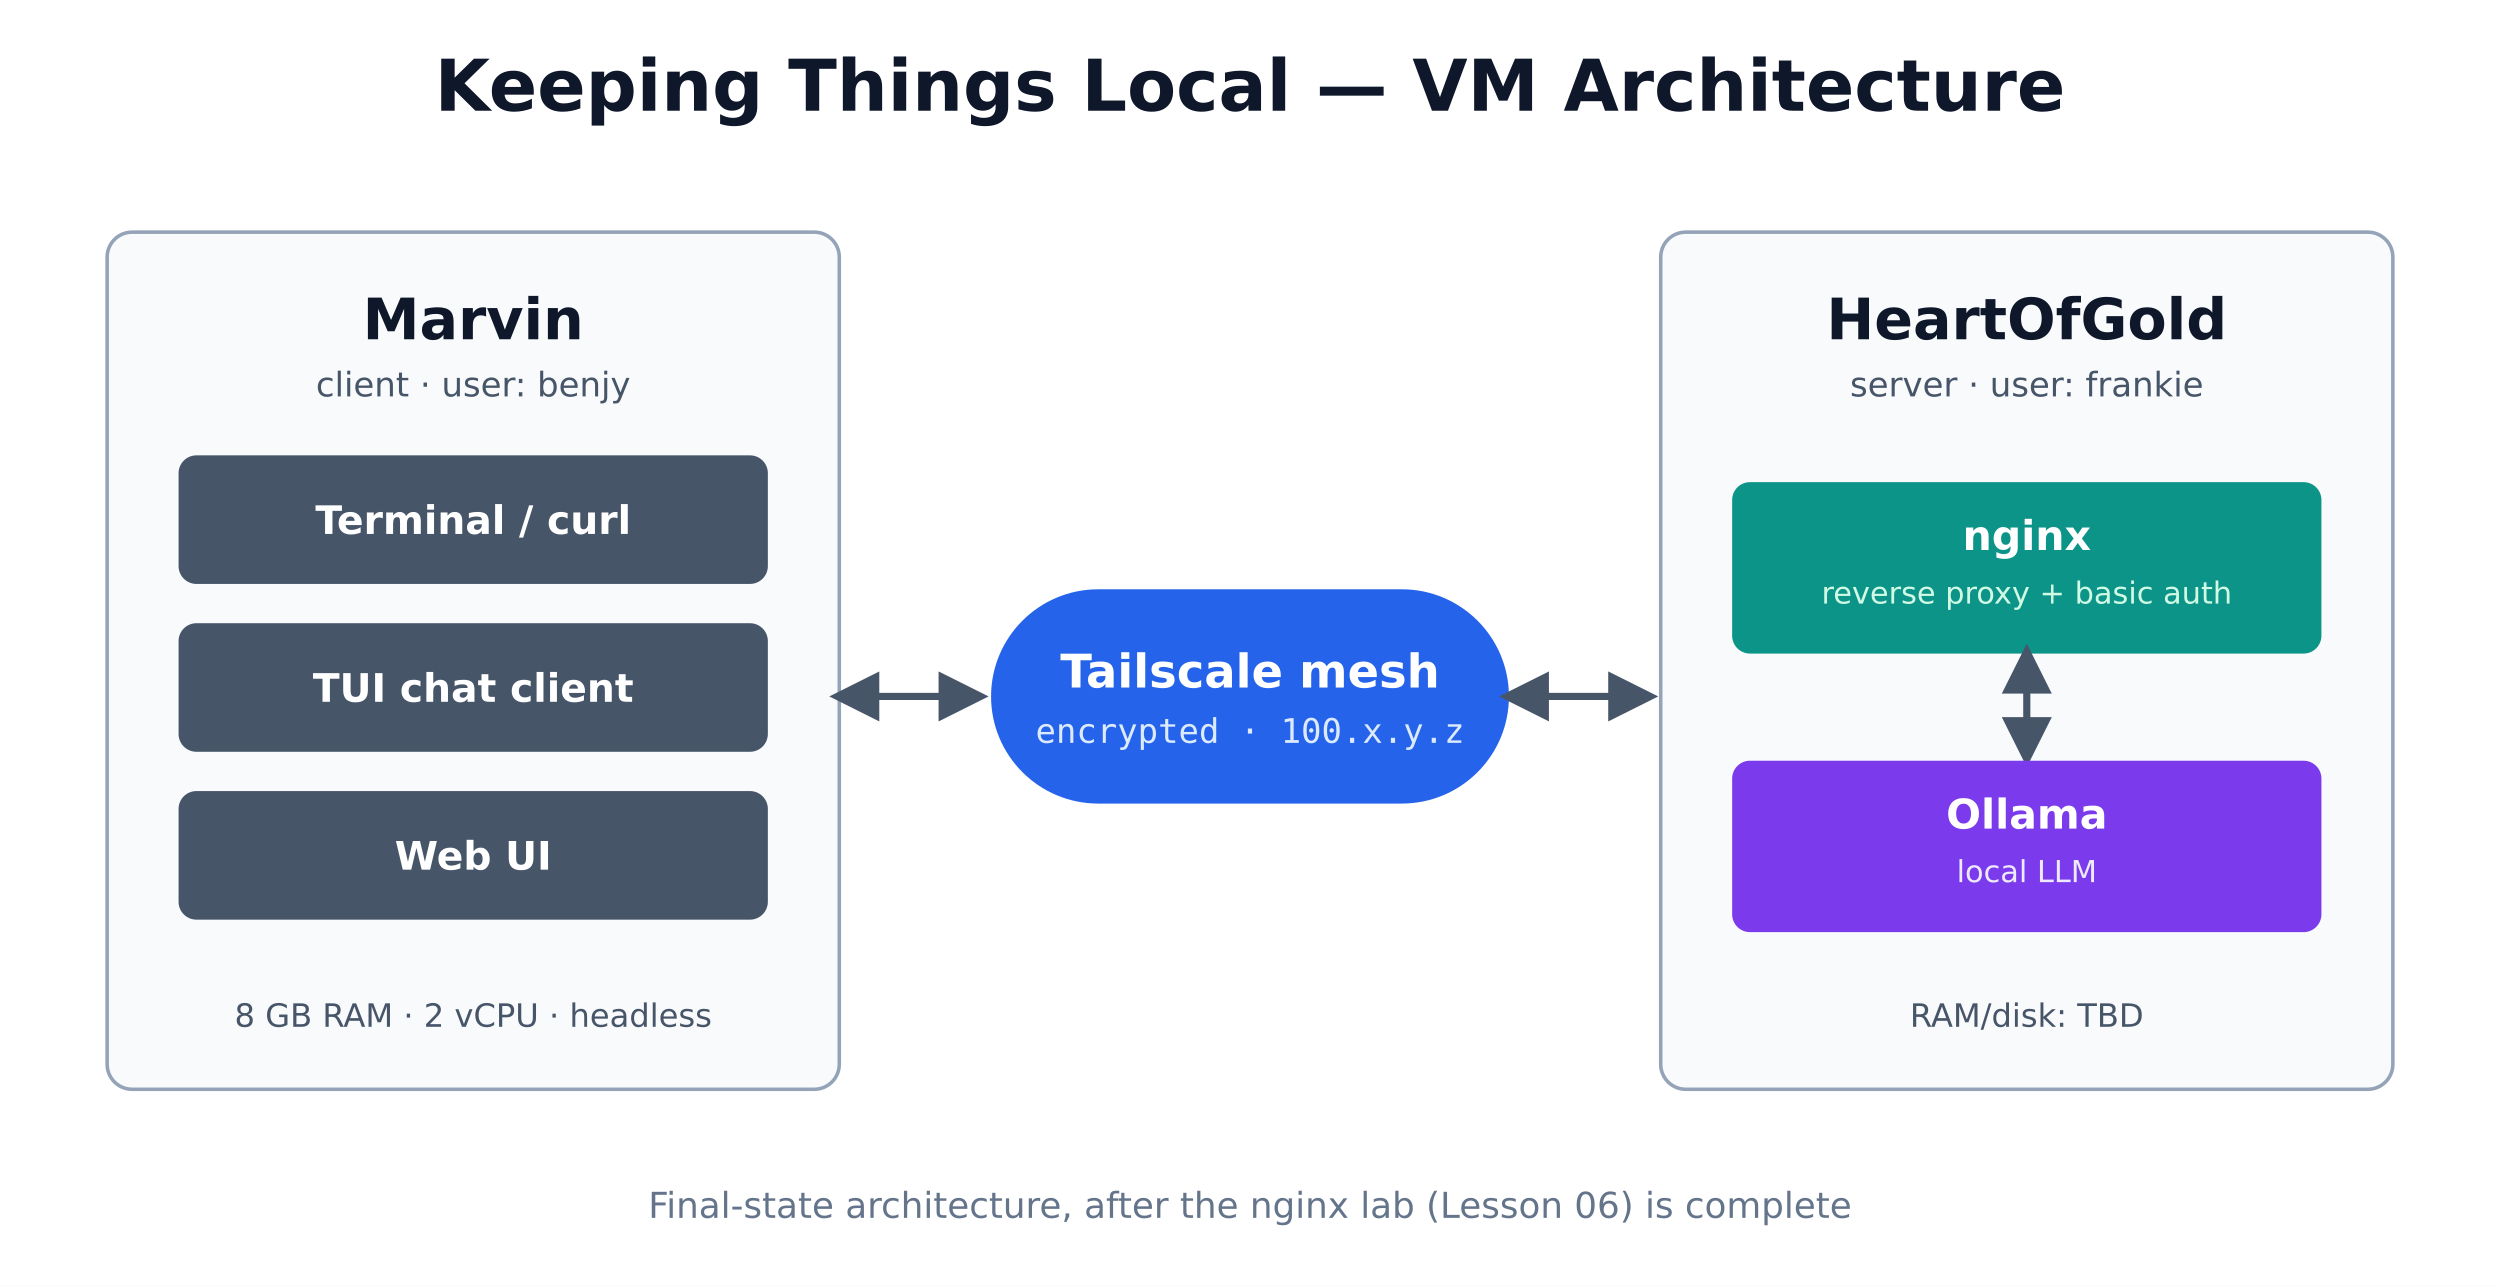
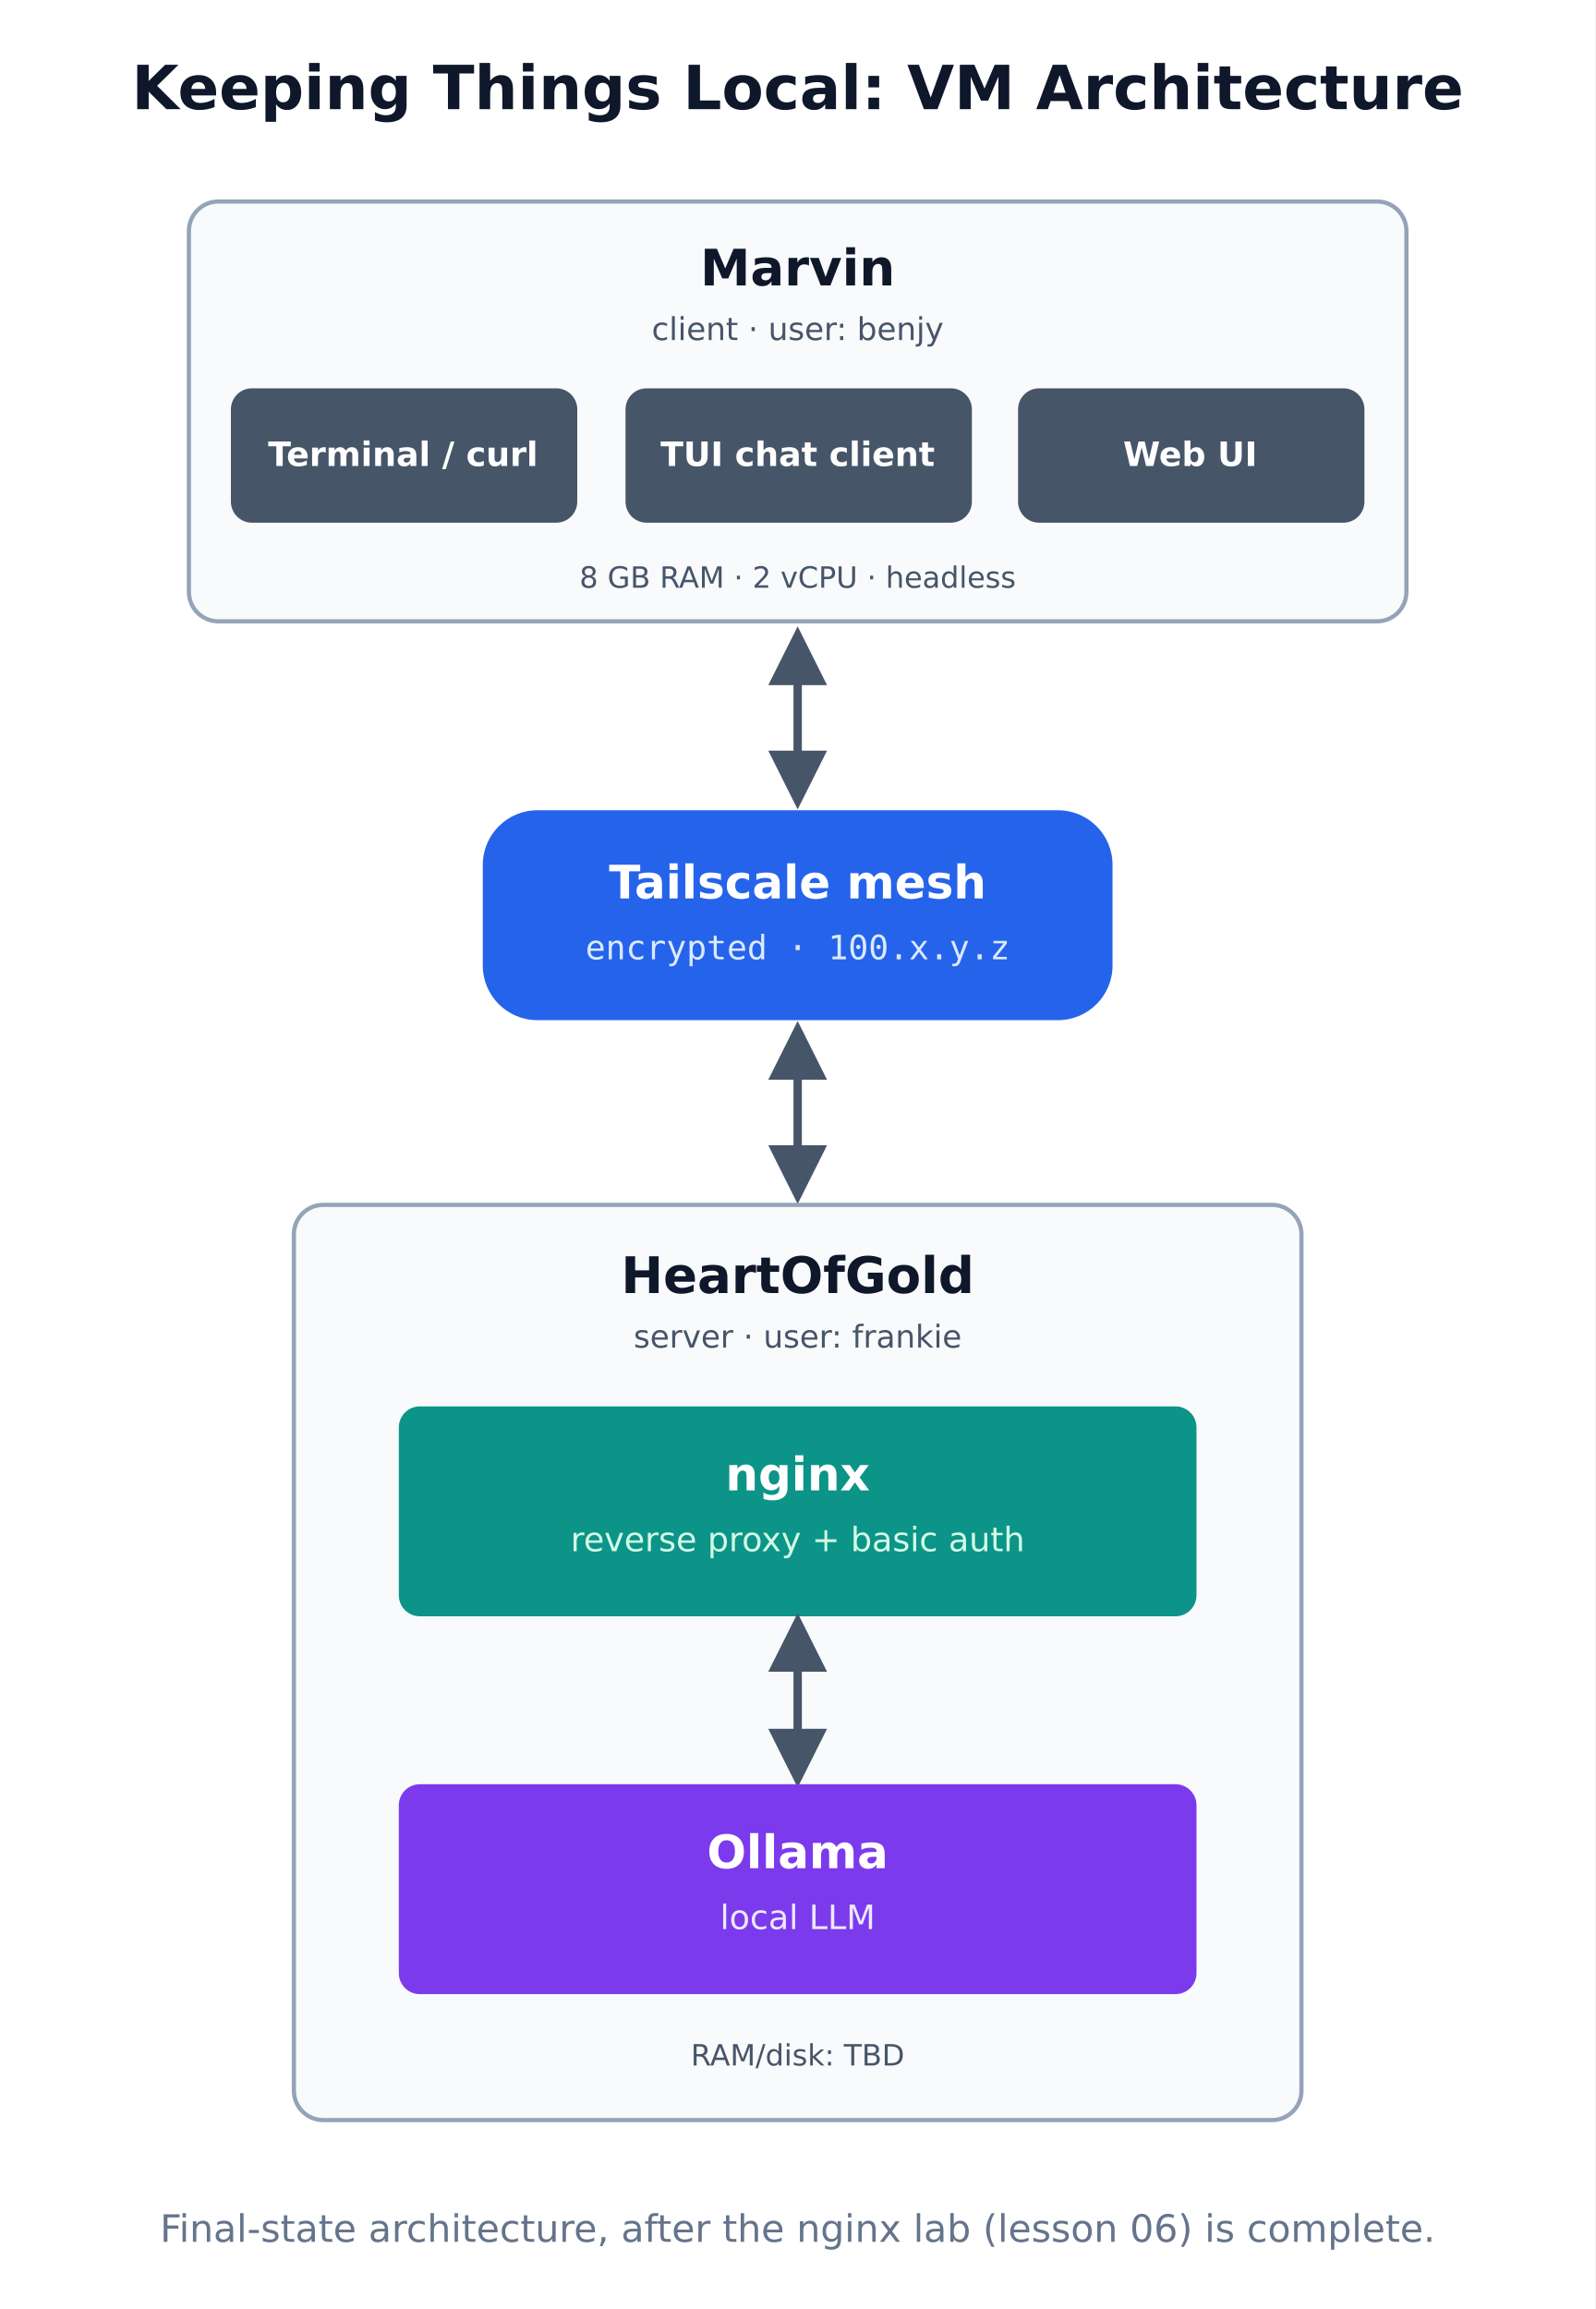
- <svg xmlns="http://www.w3.org/2000/svg" viewBox="0 0 1400 720" font-family="'DejaVu Sans', Arial, sans-serif">
-   <rect x="0" y="0" width="1400" height="720" fill="#ffffff" />
-   <text x="700" y="62" text-anchor="middle" font-size="40" font-weight="700" fill="#0f172a">Keeping Things Local — VM Architecture</text>
+ <svg xmlns="http://www.w3.org/2000/svg" viewBox="0 0 760 1100" font-family="'DejaVu Sans', Arial, sans-serif">
+   <rect x="0" y="0" width="760" height="1100" fill="#ffffff" />
+   <text x="380" y="52" text-anchor="middle" font-size="29" font-weight="700" fill="#0f172a">Keeping Things Local: VM Architecture</text>
  <defs>
    <marker id="arrow" viewBox="0 0 10 10" refX="8" refY="5" markerWidth="7" markerHeight="7" orient="auto-start-reverse">
      <path d="M0,0 L10,5 L0,10 z" fill="#475569" />
    </marker>
  </defs>
-   <rect x="60" y="130" width="410" height="480" rx="14" fill="#f8fafc" stroke="#94a3b8" stroke-width="2" />
-   <text x="265" y="190" text-anchor="middle" font-size="32" font-weight="700" fill="#0f172a">Marvin</text>
-   <text x="265" y="222" text-anchor="middle" font-size="19" fill="#475569">client · user: benjy</text>
-   <g>
-     <rect x="100" y="255" width="330" height="72" rx="10" fill="#475569" />
-     <text x="265" y="299" text-anchor="middle" font-size="22" font-weight="600" fill="#ffffff">Terminal / curl</text>
+   <rect x="90" y="96" width="580" height="200" rx="14" fill="#f8fafc" stroke="#94a3b8" stroke-width="2" />
+   <text x="380" y="136" text-anchor="middle" font-size="24" font-weight="700" fill="#0f172a">Marvin</text>
+   <text x="380" y="162" text-anchor="middle" font-size="15" fill="#475569">client · user: benjy</text>
+   <g fill="#475569">
+     <rect x="110" y="185" width="165" height="64" rx="10" />
+     <rect x="298" y="185" width="165" height="64" rx="10" />
+     <rect x="485" y="185" width="165" height="64" rx="10" />
  </g>
-   <g>
-     <rect x="100" y="349" width="330" height="72" rx="10" fill="#475569" />
-     <text x="265" y="393" text-anchor="middle" font-size="22" font-weight="600" fill="#ffffff">TUI chat client</text>
+   <g fill="#ffffff" font-size="16" font-weight="600" text-anchor="middle">
+     <text x="192" y="222">Terminal / curl</text>
+     <text x="380" y="222">TUI chat client</text>
+     <text x="567" y="222">Web UI</text>
  </g>
-   <g>
-     <rect x="100" y="443" width="330" height="72" rx="10" fill="#475569" />
-     <text x="265" y="487" text-anchor="middle" font-size="22" font-weight="600" fill="#ffffff">Web UI</text>
-   </g>
-   <text x="265" y="575" text-anchor="middle" font-size="18" fill="#475569">8 GB RAM · 2 vCPU · headless</text>
-   <rect x="555" y="330" width="290" height="120" rx="60" fill="#2563eb" />
-   <text x="700" y="385" text-anchor="middle" font-size="26" font-weight="700" fill="#ffffff">Tailscale mesh</text>
-   <text x="700" y="416" text-anchor="middle" font-size="19" fill="#dbeafe" font-family="'DejaVu Sans Mono', monospace">encrypted · 100.x.y.z</text>
-   <line x1="470" y1="390" x2="548" y2="390" stroke="#475569" stroke-width="4" marker-start="url(#arrow)" marker-end="url(#arrow)" />
-   <line x1="845" y1="390" x2="923" y2="390" stroke="#475569" stroke-width="4" marker-start="url(#arrow)" marker-end="url(#arrow)" />
-   <rect x="930" y="130" width="410" height="480" rx="14" fill="#f8fafc" stroke="#94a3b8" stroke-width="2" />
-   <text x="1135" y="190" text-anchor="middle" font-size="32" font-weight="700" fill="#0f172a">HeartOfGold</text>
-   <text x="1135" y="222" text-anchor="middle" font-size="19" fill="#475569">server · user: frankie</text>
-   <g>
-     <rect x="970" y="270" width="330" height="96" rx="10" fill="#0d9488" />
-     <text x="1135" y="308" text-anchor="middle" font-size="23" font-weight="700" fill="#ffffff">nginx</text>
-     <text x="1135" y="338" text-anchor="middle" font-size="17" fill="#d1fae5">reverse proxy + basic auth</text>
-   </g>
-   <line x1="1135" y1="366" x2="1135" y2="424" stroke="#475569" stroke-width="4" marker-start="url(#arrow)" marker-end="url(#arrow)" />
-   <g>
-     <rect x="970" y="426" width="330" height="96" rx="10" fill="#7c3aed" />
-     <text x="1135" y="464" text-anchor="middle" font-size="23" font-weight="700" fill="#ffffff">Ollama</text>
-     <text x="1135" y="494" text-anchor="middle" font-size="17" fill="#ede9fe">local LLM</text>
-   </g>
-   <text x="1135" y="575" text-anchor="middle" font-size="18" fill="#475569">RAM/disk: TBD</text>
-   <text x="700" y="682" text-anchor="middle" font-size="20" fill="#64748b">Final-state architecture, after the nginx lab (Lesson 06) is complete</text>
+   <text x="380" y="280" text-anchor="middle" font-size="14" fill="#475569">8 GB RAM · 2 vCPU · headless</text>
+   <line x1="380" y1="304" x2="380" y2="380" stroke="#475569" stroke-width="4" marker-start="url(#arrow)" marker-end="url(#arrow)" />
+   <rect x="230" y="386" width="300" height="100" rx="26" fill="#2563eb" />
+   <text x="380" y="428" text-anchor="middle" font-size="22" font-weight="700" fill="#ffffff">Tailscale mesh</text>
+   <text x="380" y="457" text-anchor="middle" font-size="16" fill="#dbeafe" font-family="'DejaVu Sans Mono', monospace">encrypted · 100.x.y.z</text>
+   <line x1="380" y1="492" x2="380" y2="568" stroke="#475569" stroke-width="4" marker-start="url(#arrow)" marker-end="url(#arrow)" />
+   <rect x="140" y="574" width="480" height="436" rx="14" fill="#f8fafc" stroke="#94a3b8" stroke-width="2" />
+   <text x="380" y="616" text-anchor="middle" font-size="24" font-weight="700" fill="#0f172a">HeartOfGold</text>
+   <text x="380" y="642" text-anchor="middle" font-size="15" fill="#475569">server · user: frankie</text>
+   <rect x="190" y="670" width="380" height="100" rx="10" fill="#0d9488" />
+   <text x="380" y="710" text-anchor="middle" font-size="22" font-weight="700" fill="#ffffff">nginx</text>
+   <text x="380" y="739" text-anchor="middle" font-size="16" fill="#d1fae5">reverse proxy + basic auth</text>
+   <line x1="380" y1="774" x2="380" y2="846" stroke="#475569" stroke-width="4" marker-start="url(#arrow)" marker-end="url(#arrow)" />
+   <rect x="190" y="850" width="380" height="100" rx="10" fill="#7c3aed" />
+   <text x="380" y="890" text-anchor="middle" font-size="22" font-weight="700" fill="#ffffff">Ollama</text>
+   <text x="380" y="919" text-anchor="middle" font-size="16" fill="#ede9fe">local LLM</text>
+   <text x="380" y="984" text-anchor="middle" font-size="14" fill="#475569">RAM/disk: TBD</text>
+   <text x="380" y="1068" text-anchor="middle" font-size="18" fill="#64748b">Final-state architecture, after the nginx lab (lesson 06) is complete.</text>
</svg>
